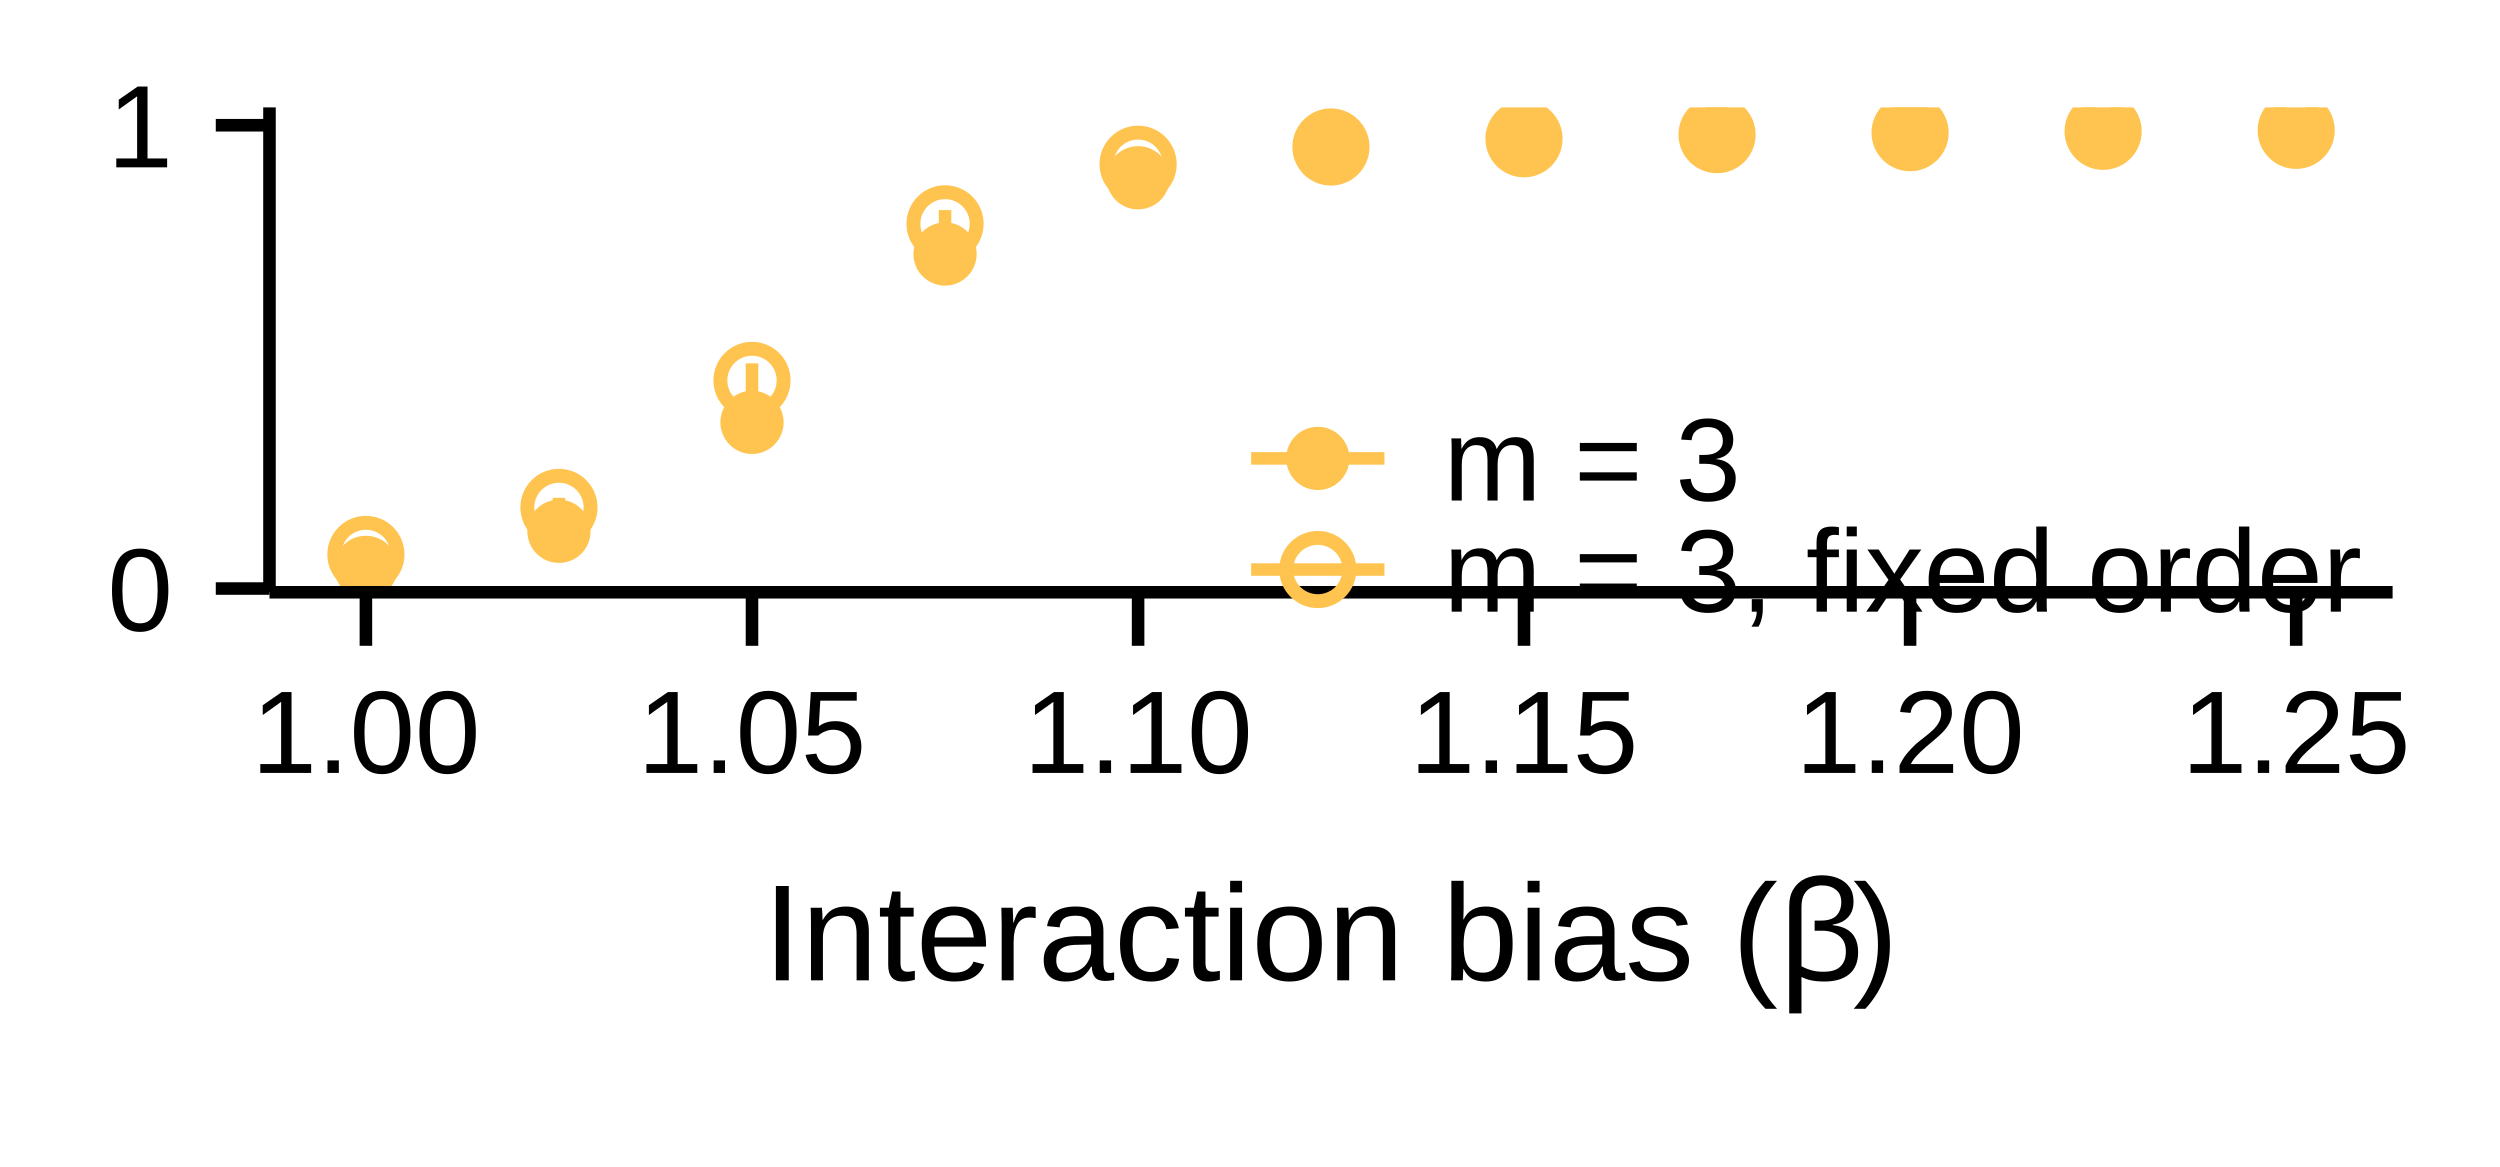
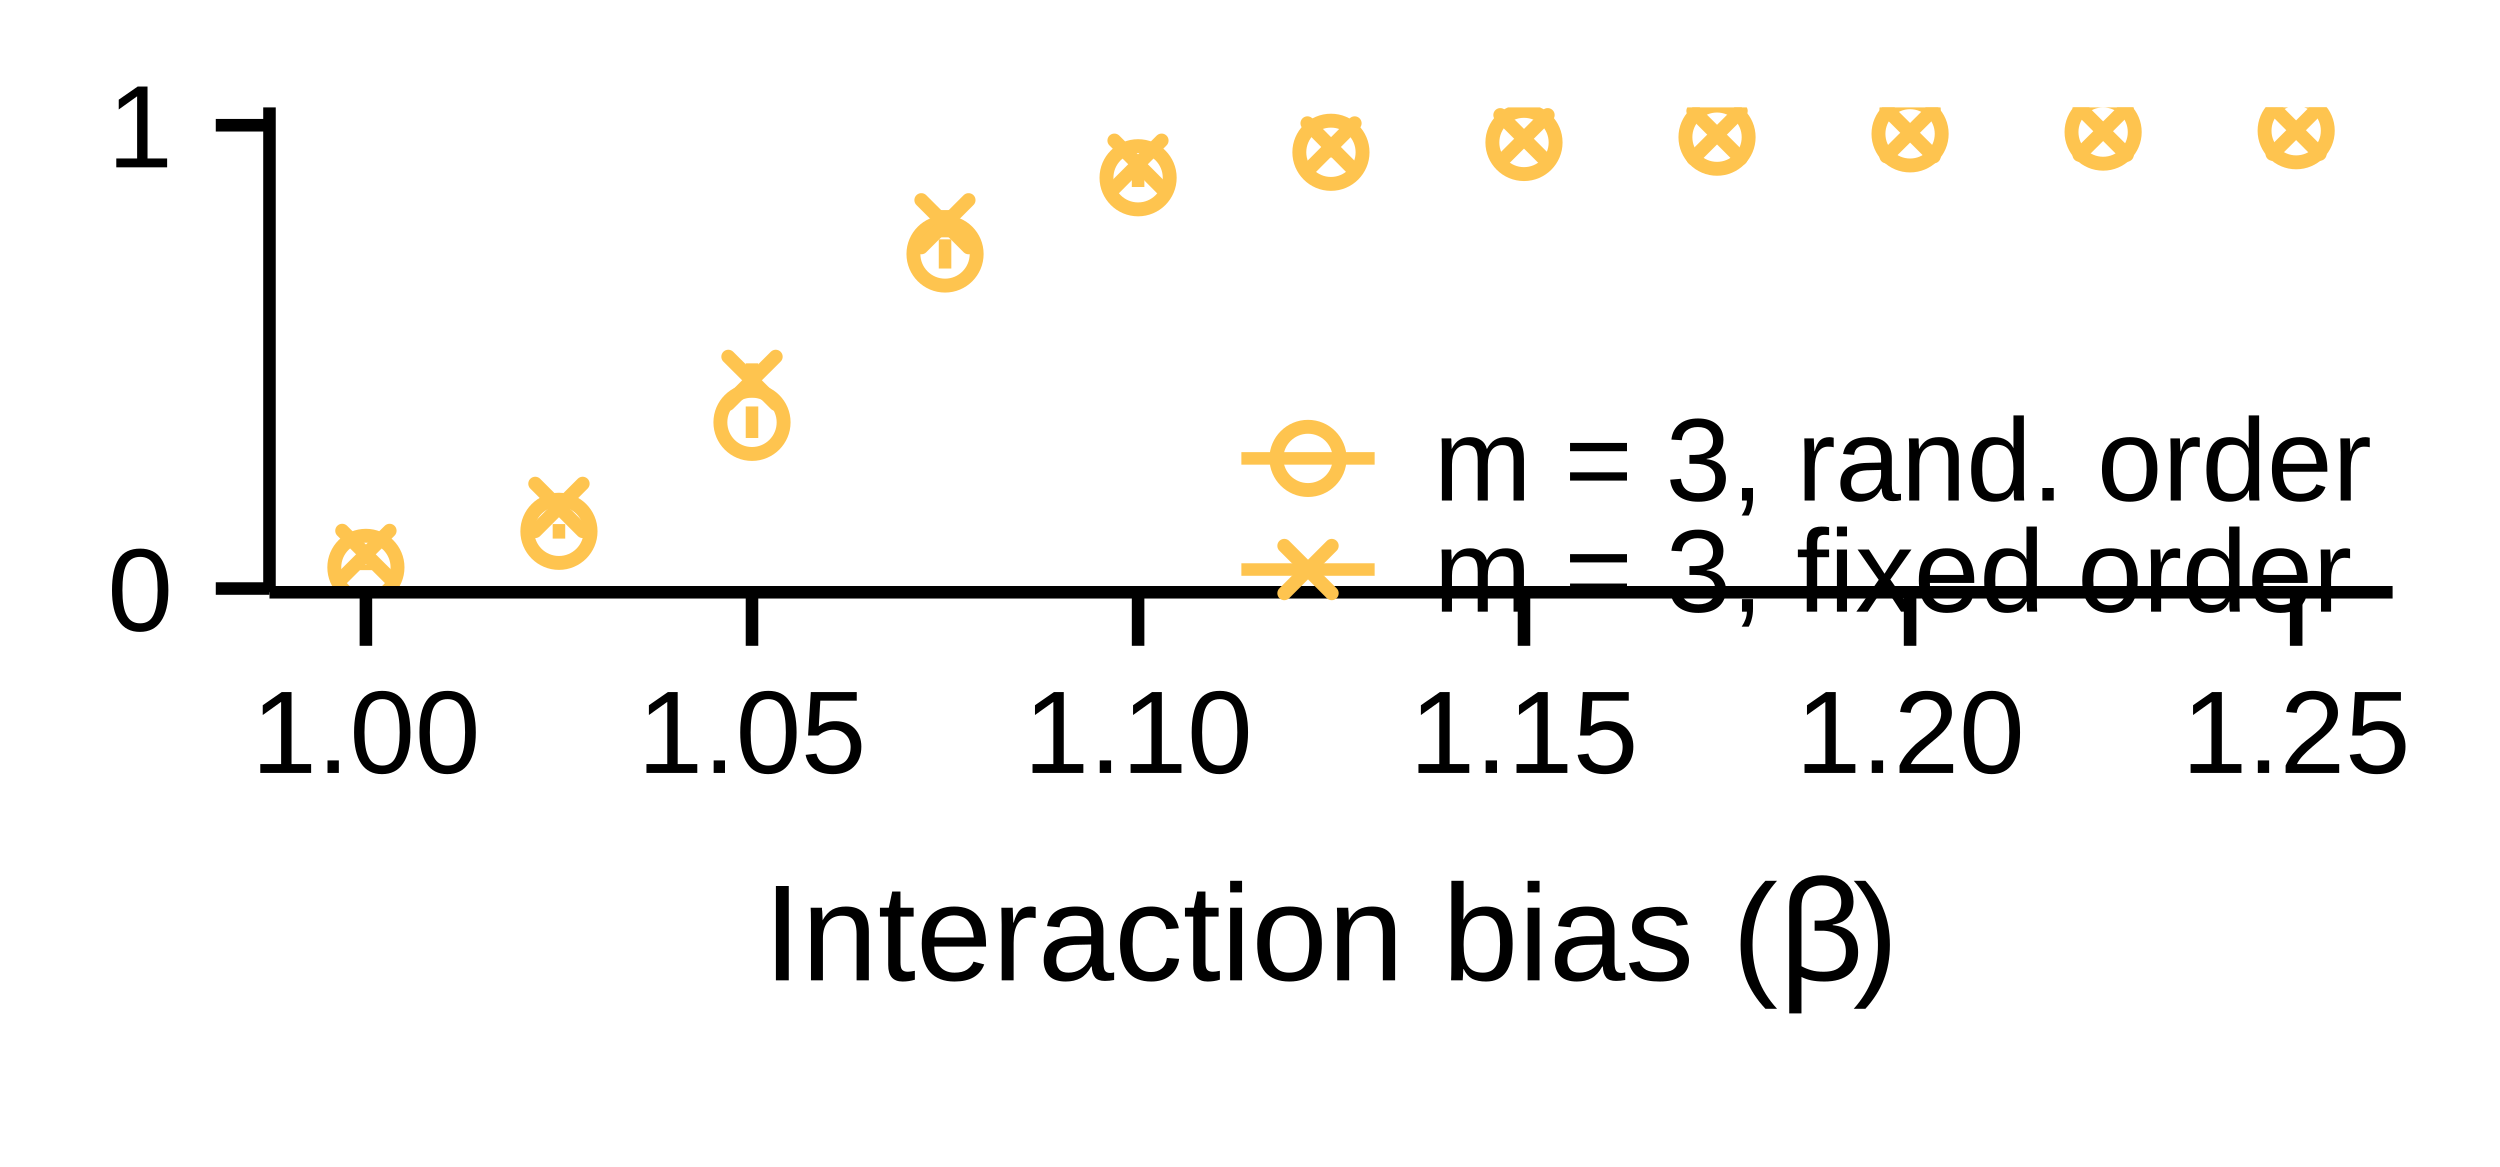
<svg xmlns="http://www.w3.org/2000/svg" viewBox="0 0 127.56 59.53">
  <defs>
    <style type="text/css">
    line, polyline, path, rect, circle {
      fill: none;
      stroke: #000000;
      stroke-linecap: round;
      stroke-linejoin: round;
      stroke-miterlimit: 10.00;
    }
  </style>
  </defs>
  <rect width="100%" height="100%" style="stroke: none; fill: #FFFFFF;" />
  <rect x="-0.00" y="0.00" width="127.56" height="59.53" style="stroke-width: 1.07; stroke: #FFFFFF; fill: #FFFFFF;" />
  <defs>
    <clipPath id="cpMTMuNzQ3OXwxMjIuMDh8MzAuMjE1M3w1LjQ3OTQ1">
      <rect x="13.75" y="5.48" width="108.33" height="24.74" />
    </clipPath>
  </defs>
  <rect x="13.75" y="5.48" width="108.33" height="24.74" style="stroke-width: 1.07; stroke: none; fill: #FFFFFF;" clip-path="url(#cpMTMuNzQ3OXwxMjIuMDh8MzAuMjE1M3w1LjQ3OTQ1)" />
  <polyline points="18.67,28.81 18.67,28.81 " style="stroke-width: 0.64; stroke: #FEC44F; stroke-linecap: butt;" clip-path="url(#cpMTMuNzQ3OXwxMjIuMDh8MzAuMjE1M3w1LjQ3OTQ1)" />
  <polyline points="18.67,28.81 18.67,29.09 " style="stroke-width: 0.64; stroke: #FEC44F; stroke-linecap: butt;" clip-path="url(#cpMTMuNzQ3OXwxMjIuMDh8MzAuMjE1M3w1LjQ3OTQ1)" />
  <polyline points="18.67,29.09 18.67,29.09 " style="stroke-width: 0.64; stroke: #FEC44F; stroke-linecap: butt;" clip-path="url(#cpMTMuNzQ3OXwxMjIuMDh8MzAuMjE1M3w1LjQ3OTQ1)" />
  <polyline points="28.52,26.74 28.52,26.74 " style="stroke-width: 0.64; stroke: #FEC44F; stroke-linecap: butt;" clip-path="url(#cpMTMuNzQ3OXwxMjIuMDh8MzAuMjE1M3w1LjQ3OTQ1)" />
  <polyline points="28.52,26.74 28.52,27.48 " style="stroke-width: 0.64; stroke: #FEC44F; stroke-linecap: butt;" clip-path="url(#cpMTMuNzQ3OXwxMjIuMDh8MzAuMjE1M3w1LjQ3OTQ1)" />
  <polyline points="28.52,27.48 28.52,27.48 " style="stroke-width: 0.64; stroke: #FEC44F; stroke-linecap: butt;" clip-path="url(#cpMTMuNzQ3OXwxMjIuMDh8MzAuMjE1M3w1LjQ3OTQ1)" />
  <polyline points="38.37,20.74 38.37,20.74 " style="stroke-width: 0.64; stroke: #FEC44F; stroke-linecap: butt;" clip-path="url(#cpMTMuNzQ3OXwxMjIuMDh8MzAuMjE1M3w1LjQ3OTQ1)" />
  <polyline points="38.37,20.74 38.37,22.35 " style="stroke-width: 0.64; stroke: #FEC44F; stroke-linecap: butt;" clip-path="url(#cpMTMuNzQ3OXwxMjIuMDh8MzAuMjE1M3w1LjQ3OTQ1)" />
  <polyline points="38.37,22.35 38.37,22.35 " style="stroke-width: 0.64; stroke: #FEC44F; stroke-linecap: butt;" clip-path="url(#cpMTMuNzQ3OXwxMjIuMDh8MzAuMjE1M3w1LjQ3OTQ1)" />
  <polyline points="48.22,12.21 48.22,12.21 " style="stroke-width: 0.64; stroke: #FEC44F; stroke-linecap: butt;" clip-path="url(#cpMTMuNzQ3OXwxMjIuMDh8MzAuMjE1M3w1LjQ3OTQ1)" />
  <polyline points="48.22,12.21 48.22,13.70 " style="stroke-width: 0.64; stroke: #FEC44F; stroke-linecap: butt;" clip-path="url(#cpMTMuNzQ3OXwxMjIuMDh8MzAuMjE1M3w1LjQ3OTQ1)" />
  <polyline points="48.22,13.70 48.22,13.70 " style="stroke-width: 0.64; stroke: #FEC44F; stroke-linecap: butt;" clip-path="url(#cpMTMuNzQ3OXwxMjIuMDh8MzAuMjE1M3w1LjQ3OTQ1)" />
  <polyline points="58.07,8.60 58.07,8.60 " style="stroke-width: 0.64; stroke: #FEC44F; stroke-linecap: butt;" clip-path="url(#cpMTMuNzQ3OXwxMjIuMDh8MzAuMjE1M3w1LjQ3OTQ1)" />
  <polyline points="58.07,8.60 58.07,9.54 " style="stroke-width: 0.64; stroke: #FEC44F; stroke-linecap: butt;" clip-path="url(#cpMTMuNzQ3OXwxMjIuMDh8MzAuMjE1M3w1LjQ3OTQ1)" />
  <polyline points="58.07,9.54 58.07,9.54 " style="stroke-width: 0.64; stroke: #FEC44F; stroke-linecap: butt;" clip-path="url(#cpMTMuNzQ3OXwxMjIuMDh8MzAuMjE1M3w1LjQ3OTQ1)" />
  <polyline points="67.91,7.50 67.91,7.50 " style="stroke-width: 0.64; stroke: #FEC44F; stroke-linecap: butt;" clip-path="url(#cpMTMuNzQ3OXwxMjIuMDh8MzAuMjE1M3w1LjQ3OTQ1)" />
  <polyline points="67.91,7.50 67.91,8.03 " style="stroke-width: 0.64; stroke: #FEC44F; stroke-linecap: butt;" clip-path="url(#cpMTMuNzQ3OXwxMjIuMDh8MzAuMjE1M3w1LjQ3OTQ1)" />
  <polyline points="67.91,8.03 67.91,8.03 " style="stroke-width: 0.64; stroke: #FEC44F; stroke-linecap: butt;" clip-path="url(#cpMTMuNzQ3OXwxMjIuMDh8MzAuMjE1M3w1LjQ3OTQ1)" />
  <polyline points="77.76,7.10 77.76,7.10 " style="stroke-width: 0.64; stroke: #FEC44F; stroke-linecap: butt;" clip-path="url(#cpMTMuNzQ3OXwxMjIuMDh8MzAuMjE1M3w1LjQ3OTQ1)" />
  <polyline points="77.76,7.10 77.76,7.44 " style="stroke-width: 0.64; stroke: #FEC44F; stroke-linecap: butt;" clip-path="url(#cpMTMuNzQ3OXwxMjIuMDh8MzAuMjE1M3w1LjQ3OTQ1)" />
  <polyline points="77.76,7.44 77.76,7.44 " style="stroke-width: 0.64; stroke: #FEC44F; stroke-linecap: butt;" clip-path="url(#cpMTMuNzQ3OXwxMjIuMDh8MzAuMjE1M3w1LjQ3OTQ1)" />
  <polyline points="87.61,6.90 87.61,6.90 " style="stroke-width: 0.64; stroke: #FEC44F; stroke-linecap: butt;" clip-path="url(#cpMTMuNzQ3OXwxMjIuMDh8MzAuMjE1M3w1LjQ3OTQ1)" />
  <polyline points="87.61,6.90 87.61,7.10 " style="stroke-width: 0.64; stroke: #FEC44F; stroke-linecap: butt;" clip-path="url(#cpMTMuNzQ3OXwxMjIuMDh8MzAuMjE1M3w1LjQ3OTQ1)" />
  <polyline points="87.61,7.10 87.61,7.10 " style="stroke-width: 0.64; stroke: #FEC44F; stroke-linecap: butt;" clip-path="url(#cpMTMuNzQ3OXwxMjIuMDh8MzAuMjE1M3w1LjQ3OTQ1)" />
  <polyline points="97.46,6.76 97.46,6.76 " style="stroke-width: 0.64; stroke: #FEC44F; stroke-linecap: butt;" clip-path="url(#cpMTMuNzQ3OXwxMjIuMDh8MzAuMjE1M3w1LjQ3OTQ1)" />
  <polyline points="97.46,6.76 97.46,6.90 " style="stroke-width: 0.64; stroke: #FEC44F; stroke-linecap: butt;" clip-path="url(#cpMTMuNzQ3OXwxMjIuMDh8MzAuMjE1M3w1LjQ3OTQ1)" />
  <polyline points="97.46,6.90 97.46,6.90 " style="stroke-width: 0.64; stroke: #FEC44F; stroke-linecap: butt;" clip-path="url(#cpMTMuNzQ3OXwxMjIuMDh8MzAuMjE1M3w1LjQ3OTQ1)" />
  <polyline points="107.31,6.68 107.31,6.68 " style="stroke-width: 0.64; stroke: #FEC44F; stroke-linecap: butt;" clip-path="url(#cpMTMuNzQ3OXwxMjIuMDh8MzAuMjE1M3w1LjQ3OTQ1)" />
  <polyline points="107.31,6.68 107.31,6.79 " style="stroke-width: 0.64; stroke: #FEC44F; stroke-linecap: butt;" clip-path="url(#cpMTMuNzQ3OXwxMjIuMDh8MzAuMjE1M3w1LjQ3OTQ1)" />
  <polyline points="107.31,6.79 107.31,6.79 " style="stroke-width: 0.64; stroke: #FEC44F; stroke-linecap: butt;" clip-path="url(#cpMTMuNzQ3OXwxMjIuMDh8MzAuMjE1M3w1LjQ3OTQ1)" />
  <polyline points="117.16,6.62 117.16,6.62 " style="stroke-width: 0.64; stroke: #FEC44F; stroke-linecap: butt;" clip-path="url(#cpMTMuNzQ3OXwxMjIuMDh8MzAuMjE1M3w1LjQ3OTQ1)" />
  <polyline points="117.16,6.62 117.16,6.72 " style="stroke-width: 0.64; stroke: #FEC44F; stroke-linecap: butt;" clip-path="url(#cpMTMuNzQ3OXwxMjIuMDh8MzAuMjE1M3w1LjQ3OTQ1)" />
  <polyline points="117.16,6.72 117.16,6.72 " style="stroke-width: 0.64; stroke: #FEC44F; stroke-linecap: butt;" clip-path="url(#cpMTMuNzQ3OXwxMjIuMDh8MzAuMjE1M3w1LjQ3OTQ1)" />
  <polyline points="18.67,28.11 18.67,28.11 " style="stroke-width: 0.64; stroke: #FEC44F; stroke-linecap: butt;" clip-path="url(#cpMTMuNzQ3OXwxMjIuMDh8MzAuMjE1M3w1LjQ3OTQ1)" />
  <polyline points="18.67,28.11 18.67,28.46 " style="stroke-width: 0.64; stroke: #FEC44F; stroke-linecap: butt;" clip-path="url(#cpMTMuNzQ3OXwxMjIuMDh8MzAuMjE1M3w1LjQ3OTQ1)" />
  <polyline points="18.67,28.46 18.67,28.46 " style="stroke-width: 0.64; stroke: #FEC44F; stroke-linecap: butt;" clip-path="url(#cpMTMuNzQ3OXwxMjIuMDh8MzAuMjE1M3w1LjQ3OTQ1)" />
  <polyline points="28.52,25.40 28.52,25.40 " style="stroke-width: 0.64; stroke: #FEC44F; stroke-linecap: butt;" clip-path="url(#cpMTMuNzQ3OXwxMjIuMDh8MzAuMjE1M3w1LjQ3OTQ1)" />
  <polyline points="28.52,25.40 28.52,26.38 " style="stroke-width: 0.64; stroke: #FEC44F; stroke-linecap: butt;" clip-path="url(#cpMTMuNzQ3OXwxMjIuMDh8MzAuMjE1M3w1LjQ3OTQ1)" />
  <polyline points="28.52,26.38 28.52,26.38 " style="stroke-width: 0.64; stroke: #FEC44F; stroke-linecap: butt;" clip-path="url(#cpMTMuNzQ3OXwxMjIuMDh8MzAuMjE1M3w1LjQ3OTQ1)" />
  <polyline points="38.37,18.54 38.37,18.54 " style="stroke-width: 0.64; stroke: #FEC44F; stroke-linecap: butt;" clip-path="url(#cpMTMuNzQ3OXwxMjIuMDh8MzAuMjE1M3w1LjQ3OTQ1)" />
  <polyline points="38.37,18.54 38.37,20.27 " style="stroke-width: 0.64; stroke: #FEC44F; stroke-linecap: butt;" clip-path="url(#cpMTMuNzQ3OXwxMjIuMDh8MzAuMjE1M3w1LjQ3OTQ1)" />
  <polyline points="38.37,20.27 38.37,20.27 " style="stroke-width: 0.64; stroke: #FEC44F; stroke-linecap: butt;" clip-path="url(#cpMTMuNzQ3OXwxMjIuMDh8MzAuMjE1M3w1LjQ3OTQ1)" />
  <polyline points="48.22,10.72 48.22,10.72 " style="stroke-width: 0.64; stroke: #FEC44F; stroke-linecap: butt;" clip-path="url(#cpMTMuNzQ3OXwxMjIuMDh8MzAuMjE1M3w1LjQ3OTQ1)" />
  <polyline points="48.22,10.72 48.22,12.11 " style="stroke-width: 0.64; stroke: #FEC44F; stroke-linecap: butt;" clip-path="url(#cpMTMuNzQ3OXwxMjIuMDh8MzAuMjE1M3w1LjQ3OTQ1)" />
  <polyline points="48.22,12.11 48.22,12.11 " style="stroke-width: 0.64; stroke: #FEC44F; stroke-linecap: butt;" clip-path="url(#cpMTMuNzQ3OXwxMjIuMDh8MzAuMjE1M3w1LjQ3OTQ1)" />
  <polyline points="58.07,8.07 58.07,8.07 " style="stroke-width: 0.64; stroke: #FEC44F; stroke-linecap: butt;" clip-path="url(#cpMTMuNzQ3OXwxMjIuMDh8MzAuMjE1M3w1LjQ3OTQ1)" />
  <polyline points="58.07,8.07 58.07,8.69 " style="stroke-width: 0.64; stroke: #FEC44F; stroke-linecap: butt;" clip-path="url(#cpMTMuNzQ3OXwxMjIuMDh8MzAuMjE1M3w1LjQ3OTQ1)" />
  <polyline points="58.07,8.69 58.07,8.69 " style="stroke-width: 0.64; stroke: #FEC44F; stroke-linecap: butt;" clip-path="url(#cpMTMuNzQ3OXwxMjIuMDh8MzAuMjE1M3w1LjQ3OTQ1)" />
  <polyline points="67.91,7.31 67.91,7.31 " style="stroke-width: 0.64; stroke: #FEC44F; stroke-linecap: butt;" clip-path="url(#cpMTMuNzQ3OXwxMjIuMDh8MzAuMjE1M3w1LjQ3OTQ1)" />
  <polyline points="67.91,7.31 67.91,7.69 " style="stroke-width: 0.64; stroke: #FEC44F; stroke-linecap: butt;" clip-path="url(#cpMTMuNzQ3OXwxMjIuMDh8MzAuMjE1M3w1LjQ3OTQ1)" />
  <polyline points="67.91,7.69 67.91,7.69 " style="stroke-width: 0.64; stroke: #FEC44F; stroke-linecap: butt;" clip-path="url(#cpMTMuNzQ3OXwxMjIuMDh8MzAuMjE1M3w1LjQ3OTQ1)" />
  <polyline points="77.76,6.95 77.76,6.95 " style="stroke-width: 0.64; stroke: #FEC44F; stroke-linecap: butt;" clip-path="url(#cpMTMuNzQ3OXwxMjIuMDh8MzAuMjE1M3w1LjQ3OTQ1)" />
  <polyline points="77.76,6.95 77.76,7.21 " style="stroke-width: 0.64; stroke: #FEC44F; stroke-linecap: butt;" clip-path="url(#cpMTMuNzQ3OXwxMjIuMDh8MzAuMjE1M3w1LjQ3OTQ1)" />
  <polyline points="77.76,7.21 77.76,7.21 " style="stroke-width: 0.64; stroke: #FEC44F; stroke-linecap: butt;" clip-path="url(#cpMTMuNzQ3OXwxMjIuMDh8MzAuMjE1M3w1LjQ3OTQ1)" />
  <polyline points="87.61,6.78 87.61,6.78 " style="stroke-width: 0.64; stroke: #FEC44F; stroke-linecap: butt;" clip-path="url(#cpMTMuNzQ3OXwxMjIuMDh8MzAuMjE1M3w1LjQ3OTQ1)" />
  <polyline points="87.61,6.78 87.61,6.96 " style="stroke-width: 0.64; stroke: #FEC44F; stroke-linecap: butt;" clip-path="url(#cpMTMuNzQ3OXwxMjIuMDh8MzAuMjE1M3w1LjQ3OTQ1)" />
  <polyline points="87.61,6.96 87.61,6.96 " style="stroke-width: 0.64; stroke: #FEC44F; stroke-linecap: butt;" clip-path="url(#cpMTMuNzQ3OXwxMjIuMDh8MzAuMjE1M3w1LjQ3OTQ1)" />
  <polyline points="97.46,6.71 97.46,6.71 " style="stroke-width: 0.64; stroke: #FEC44F; stroke-linecap: butt;" clip-path="url(#cpMTMuNzQ3OXwxMjIuMDh8MzAuMjE1M3w1LjQ3OTQ1)" />
  <polyline points="97.46,6.71 97.46,6.83 " style="stroke-width: 0.64; stroke: #FEC44F; stroke-linecap: butt;" clip-path="url(#cpMTMuNzQ3OXwxMjIuMDh8MzAuMjE1M3w1LjQ3OTQ1)" />
  <polyline points="97.46,6.83 97.46,6.83 " style="stroke-width: 0.64; stroke: #FEC44F; stroke-linecap: butt;" clip-path="url(#cpMTMuNzQ3OXwxMjIuMDh8MzAuMjE1M3w1LjQ3OTQ1)" />
  <polyline points="107.31,6.65 107.31,6.65 " style="stroke-width: 0.64; stroke: #FEC44F; stroke-linecap: butt;" clip-path="url(#cpMTMuNzQ3OXwxMjIuMDh8MzAuMjE1M3w1LjQ3OTQ1)" />
  <polyline points="107.31,6.65 107.31,6.74 " style="stroke-width: 0.64; stroke: #FEC44F; stroke-linecap: butt;" clip-path="url(#cpMTMuNzQ3OXwxMjIuMDh8MzAuMjE1M3w1LjQ3OTQ1)" />
  <polyline points="107.31,6.74 107.31,6.74 " style="stroke-width: 0.64; stroke: #FEC44F; stroke-linecap: butt;" clip-path="url(#cpMTMuNzQ3OXwxMjIuMDh8MzAuMjE1M3w1LjQ3OTQ1)" />
  <polyline points="117.16,6.60 117.16,6.60 " style="stroke-width: 0.64; stroke: #FEC44F; stroke-linecap: butt;" clip-path="url(#cpMTMuNzQ3OXwxMjIuMDh8MzAuMjE1M3w1LjQ3OTQ1)" />
  <polyline points="117.16,6.60 117.16,6.69 " style="stroke-width: 0.64; stroke: #FEC44F; stroke-linecap: butt;" clip-path="url(#cpMTMuNzQ3OXwxMjIuMDh8MzAuMjE1M3w1LjQ3OTQ1)" />
  <polyline points="117.16,6.69 117.16,6.69 " style="stroke-width: 0.64; stroke: #FEC44F; stroke-linecap: butt;" clip-path="url(#cpMTMuNzQ3OXwxMjIuMDh8MzAuMjE1M3w1LjQ3OTQ1)" />
-   <circle cx="18.67" cy="28.95" r="1.21pt" style="stroke-width: 0.71; stroke: none; fill: #FEC44F;" clip-path="url(#cpMTMuNzQ3OXwxMjIuMDh8MzAuMjE1M3w1LjQ3OTQ1)" />
-   <circle cx="28.52" cy="27.11" r="1.21pt" style="stroke-width: 0.71; stroke: none; fill: #FEC44F;" clip-path="url(#cpMTMuNzQ3OXwxMjIuMDh8MzAuMjE1M3w1LjQ3OTQ1)" />
-   <circle cx="38.37" cy="21.55" r="1.21pt" style="stroke-width: 0.71; stroke: none; fill: #FEC44F;" clip-path="url(#cpMTMuNzQ3OXwxMjIuMDh8MzAuMjE1M3w1LjQ3OTQ1)" />
-   <circle cx="48.22" cy="12.96" r="1.21pt" style="stroke-width: 0.71; stroke: none; fill: #FEC44F;" clip-path="url(#cpMTMuNzQ3OXwxMjIuMDh8MzAuMjE1M3w1LjQ3OTQ1)" />
-   <circle cx="58.07" cy="9.07" r="1.21pt" style="stroke-width: 0.71; stroke: none; fill: #FEC44F;" clip-path="url(#cpMTMuNzQ3OXwxMjIuMDh8MzAuMjE1M3w1LjQ3OTQ1)" />
-   <circle cx="67.91" cy="7.77" r="1.21pt" style="stroke-width: 0.71; stroke: none; fill: #FEC44F;" clip-path="url(#cpMTMuNzQ3OXwxMjIuMDh8MzAuMjE1M3w1LjQ3OTQ1)" />
-   <circle cx="77.76" cy="7.27" r="1.21pt" style="stroke-width: 0.71; stroke: none; fill: #FEC44F;" clip-path="url(#cpMTMuNzQ3OXwxMjIuMDh8MzAuMjE1M3w1LjQ3OTQ1)" />
-   <circle cx="87.61" cy="7.00" r="1.21pt" style="stroke-width: 0.71; stroke: none; fill: #FEC44F;" clip-path="url(#cpMTMuNzQ3OXwxMjIuMDh8MzAuMjE1M3w1LjQ3OTQ1)" />
-   <circle cx="97.46" cy="6.83" r="1.21pt" style="stroke-width: 0.71; stroke: none; fill: #FEC44F;" clip-path="url(#cpMTMuNzQ3OXwxMjIuMDh8MzAuMjE1M3w1LjQ3OTQ1)" />
-   <circle cx="107.31" cy="6.74" r="1.21pt" style="stroke-width: 0.71; stroke: none; fill: #FEC44F;" clip-path="url(#cpMTMuNzQ3OXwxMjIuMDh8MzAuMjE1M3w1LjQ3OTQ1)" />
-   <circle cx="117.16" cy="6.67" r="1.21pt" style="stroke-width: 0.71; stroke: none; fill: #FEC44F;" clip-path="url(#cpMTMuNzQ3OXwxMjIuMDh8MzAuMjE1M3w1LjQ3OTQ1)" />
-   <circle cx="18.67" cy="28.29" r="1.21pt" style="stroke-width: 0.71; stroke: #FEC44F;" clip-path="url(#cpMTMuNzQ3OXwxMjIuMDh8MzAuMjE1M3w1LjQ3OTQ1)" />
-   <circle cx="28.52" cy="25.89" r="1.21pt" style="stroke-width: 0.71; stroke: #FEC44F;" clip-path="url(#cpMTMuNzQ3OXwxMjIuMDh8MzAuMjE1M3w1LjQ3OTQ1)" />
-   <circle cx="38.37" cy="19.41" r="1.21pt" style="stroke-width: 0.71; stroke: #FEC44F;" clip-path="url(#cpMTMuNzQ3OXwxMjIuMDh8MzAuMjE1M3w1LjQ3OTQ1)" />
-   <circle cx="48.22" cy="11.42" r="1.21pt" style="stroke-width: 0.71; stroke: #FEC44F;" clip-path="url(#cpMTMuNzQ3OXwxMjIuMDh8MzAuMjE1M3w1LjQ3OTQ1)" />
-   <circle cx="58.07" cy="8.38" r="1.21pt" style="stroke-width: 0.71; stroke: #FEC44F;" clip-path="url(#cpMTMuNzQ3OXwxMjIuMDh8MzAuMjE1M3w1LjQ3OTQ1)" />
-   <circle cx="67.91" cy="7.50" r="1.21pt" style="stroke-width: 0.71; stroke: #FEC44F;" clip-path="url(#cpMTMuNzQ3OXwxMjIuMDh8MzAuMjE1M3w1LjQ3OTQ1)" />
-   <circle cx="77.76" cy="7.08" r="1.21pt" style="stroke-width: 0.71; stroke: #FEC44F;" clip-path="url(#cpMTMuNzQ3OXwxMjIuMDh8MzAuMjE1M3w1LjQ3OTQ1)" />
-   <circle cx="87.61" cy="6.87" r="1.21pt" style="stroke-width: 0.71; stroke: #FEC44F;" clip-path="url(#cpMTMuNzQ3OXwxMjIuMDh8MzAuMjE1M3w1LjQ3OTQ1)" />
-   <circle cx="97.46" cy="6.77" r="1.21pt" style="stroke-width: 0.71; stroke: #FEC44F;" clip-path="url(#cpMTMuNzQ3OXwxMjIuMDh8MzAuMjE1M3w1LjQ3OTQ1)" />
-   <circle cx="107.31" cy="6.70" r="1.21pt" style="stroke-width: 0.71; stroke: #FEC44F;" clip-path="url(#cpMTMuNzQ3OXwxMjIuMDh8MzAuMjE1M3w1LjQ3OTQ1)" />
-   <circle cx="117.16" cy="6.65" r="1.21pt" style="stroke-width: 0.71; stroke: #FEC44F;" clip-path="url(#cpMTMuNzQ3OXwxMjIuMDh8MzAuMjE1M3w1LjQ3OTQ1)" />
+   <circle cx="18.67" cy="28.95" r="1.21pt" style="stroke-width: 0.71; stroke: #FEC44F;" clip-path="url(#cpMTMuNzQ3OXwxMjIuMDh8MzAuMjE1M3w1LjQ3OTQ1)" />
+   <circle cx="28.52" cy="27.11" r="1.21pt" style="stroke-width: 0.71; stroke: #FEC44F;" clip-path="url(#cpMTMuNzQ3OXwxMjIuMDh8MzAuMjE1M3w1LjQ3OTQ1)" />
+   <circle cx="38.37" cy="21.55" r="1.21pt" style="stroke-width: 0.71; stroke: #FEC44F;" clip-path="url(#cpMTMuNzQ3OXwxMjIuMDh8MzAuMjE1M3w1LjQ3OTQ1)" />
+   <circle cx="48.22" cy="12.96" r="1.21pt" style="stroke-width: 0.71; stroke: #FEC44F;" clip-path="url(#cpMTMuNzQ3OXwxMjIuMDh8MzAuMjE1M3w1LjQ3OTQ1)" />
+   <circle cx="58.07" cy="9.07" r="1.21pt" style="stroke-width: 0.71; stroke: #FEC44F;" clip-path="url(#cpMTMuNzQ3OXwxMjIuMDh8MzAuMjE1M3w1LjQ3OTQ1)" />
+   <circle cx="67.91" cy="7.77" r="1.21pt" style="stroke-width: 0.71; stroke: #FEC44F;" clip-path="url(#cpMTMuNzQ3OXwxMjIuMDh8MzAuMjE1M3w1LjQ3OTQ1)" />
+   <circle cx="77.76" cy="7.27" r="1.21pt" style="stroke-width: 0.71; stroke: #FEC44F;" clip-path="url(#cpMTMuNzQ3OXwxMjIuMDh8MzAuMjE1M3w1LjQ3OTQ1)" />
+   <circle cx="87.61" cy="7.00" r="1.21pt" style="stroke-width: 0.71; stroke: #FEC44F;" clip-path="url(#cpMTMuNzQ3OXwxMjIuMDh8MzAuMjE1M3w1LjQ3OTQ1)" />
+   <circle cx="97.46" cy="6.83" r="1.21pt" style="stroke-width: 0.71; stroke: #FEC44F;" clip-path="url(#cpMTMuNzQ3OXwxMjIuMDh8MzAuMjE1M3w1LjQ3OTQ1)" />
+   <circle cx="107.31" cy="6.74" r="1.21pt" style="stroke-width: 0.71; stroke: #FEC44F;" clip-path="url(#cpMTMuNzQ3OXwxMjIuMDh8MzAuMjE1M3w1LjQ3OTQ1)" />
+   <circle cx="117.16" cy="6.67" r="1.21pt" style="stroke-width: 0.71; stroke: #FEC44F;" clip-path="url(#cpMTMuNzQ3OXwxMjIuMDh8MzAuMjE1M3w1LjQ3OTQ1)" />
+   <line x1="17.46" y1="29.49" x2="19.88" y2="27.08" style="stroke-width: 0.71; stroke: #FEC44F;" clip-path="url(#cpMTMuNzQ3OXwxMjIuMDh8MzAuMjE1M3w1LjQ3OTQ1)" />
+   <line x1="17.46" y1="27.08" x2="19.88" y2="29.49" style="stroke-width: 0.71; stroke: #FEC44F;" clip-path="url(#cpMTMuNzQ3OXwxMjIuMDh8MzAuMjE1M3w1LjQ3OTQ1)" />
+   <line x1="27.31" y1="27.10" x2="29.73" y2="24.68" style="stroke-width: 0.71; stroke: #FEC44F;" clip-path="url(#cpMTMuNzQ3OXwxMjIuMDh8MzAuMjE1M3w1LjQ3OTQ1)" />
+   <line x1="27.31" y1="24.68" x2="29.73" y2="27.10" style="stroke-width: 0.71; stroke: #FEC44F;" clip-path="url(#cpMTMuNzQ3OXwxMjIuMDh8MzAuMjE1M3w1LjQ3OTQ1)" />
+   <line x1="37.16" y1="20.61" x2="39.58" y2="18.20" style="stroke-width: 0.71; stroke: #FEC44F;" clip-path="url(#cpMTMuNzQ3OXwxMjIuMDh8MzAuMjE1M3w1LjQ3OTQ1)" />
+   <line x1="37.16" y1="18.20" x2="39.58" y2="20.61" style="stroke-width: 0.71; stroke: #FEC44F;" clip-path="url(#cpMTMuNzQ3OXwxMjIuMDh8MzAuMjE1M3w1LjQ3OTQ1)" />
+   <line x1="47.01" y1="12.62" x2="49.42" y2="10.21" style="stroke-width: 0.71; stroke: #FEC44F;" clip-path="url(#cpMTMuNzQ3OXwxMjIuMDh8MzAuMjE1M3w1LjQ3OTQ1)" />
+   <line x1="47.01" y1="10.21" x2="49.42" y2="12.62" style="stroke-width: 0.71; stroke: #FEC44F;" clip-path="url(#cpMTMuNzQ3OXwxMjIuMDh8MzAuMjE1M3w1LjQ3OTQ1)" />
+   <line x1="56.86" y1="9.59" x2="59.27" y2="7.17" style="stroke-width: 0.71; stroke: #FEC44F;" clip-path="url(#cpMTMuNzQ3OXwxMjIuMDh8MzAuMjE1M3w1LjQ3OTQ1)" />
+   <line x1="56.86" y1="7.17" x2="59.27" y2="9.59" style="stroke-width: 0.71; stroke: #FEC44F;" clip-path="url(#cpMTMuNzQ3OXwxMjIuMDh8MzAuMjE1M3w1LjQ3OTQ1)" />
+   <line x1="66.71" y1="8.71" x2="69.12" y2="6.29" style="stroke-width: 0.71; stroke: #FEC44F;" clip-path="url(#cpMTMuNzQ3OXwxMjIuMDh8MzAuMjE1M3w1LjQ3OTQ1)" />
+   <line x1="66.71" y1="6.29" x2="69.12" y2="8.71" style="stroke-width: 0.71; stroke: #FEC44F;" clip-path="url(#cpMTMuNzQ3OXwxMjIuMDh8MzAuMjE1M3w1LjQ3OTQ1)" />
+   <line x1="76.55" y1="8.29" x2="78.97" y2="5.87" style="stroke-width: 0.71; stroke: #FEC44F;" clip-path="url(#cpMTMuNzQ3OXwxMjIuMDh8MzAuMjE1M3w1LjQ3OTQ1)" />
+   <line x1="76.55" y1="5.87" x2="78.97" y2="8.29" style="stroke-width: 0.71; stroke: #FEC44F;" clip-path="url(#cpMTMuNzQ3OXwxMjIuMDh8MzAuMjE1M3w1LjQ3OTQ1)" />
+   <line x1="86.40" y1="8.08" x2="88.82" y2="5.66" style="stroke-width: 0.71; stroke: #FEC44F;" clip-path="url(#cpMTMuNzQ3OXwxMjIuMDh8MzAuMjE1M3w1LjQ3OTQ1)" />
+   <line x1="86.40" y1="5.66" x2="88.82" y2="8.08" style="stroke-width: 0.71; stroke: #FEC44F;" clip-path="url(#cpMTMuNzQ3OXwxMjIuMDh8MzAuMjE1M3w1LjQ3OTQ1)" />
+   <line x1="96.25" y1="7.98" x2="98.67" y2="5.57" style="stroke-width: 0.71; stroke: #FEC44F;" clip-path="url(#cpMTMuNzQ3OXwxMjIuMDh8MzAuMjE1M3w1LjQ3OTQ1)" />
+   <line x1="96.25" y1="5.57" x2="98.67" y2="7.98" style="stroke-width: 0.71; stroke: #FEC44F;" clip-path="url(#cpMTMuNzQ3OXwxMjIuMDh8MzAuMjE1M3w1LjQ3OTQ1)" />
+   <line x1="106.10" y1="7.90" x2="108.52" y2="5.49" style="stroke-width: 0.71; stroke: #FEC44F;" clip-path="url(#cpMTMuNzQ3OXwxMjIuMDh8MzAuMjE1M3w1LjQ3OTQ1)" />
+   <line x1="106.10" y1="5.49" x2="108.52" y2="7.90" style="stroke-width: 0.71; stroke: #FEC44F;" clip-path="url(#cpMTMuNzQ3OXwxMjIuMDh8MzAuMjE1M3w1LjQ3OTQ1)" />
+   <line x1="115.95" y1="7.85" x2="118.36" y2="5.44" style="stroke-width: 0.71; stroke: #FEC44F;" clip-path="url(#cpMTMuNzQ3OXwxMjIuMDh8MzAuMjE1M3w1LjQ3OTQ1)" />
+   <line x1="115.95" y1="5.44" x2="118.36" y2="7.85" style="stroke-width: 0.71; stroke: #FEC44F;" clip-path="url(#cpMTMuNzQ3OXwxMjIuMDh8MzAuMjE1M3w1LjQ3OTQ1)" />
  <defs>
    <clipPath id="cpMHwxMjcuNTU5fDU5LjUyNzZ8MA==">
      <rect x="0.00" y="0.00" width="127.56" height="59.53" />
    </clipPath>
  </defs>
  <polyline points="13.75,30.22 13.75,5.48 " style="stroke-width: 0.64; stroke-linecap: butt;" clip-path="url(#cpMHwxMjcuNTU5fDU5LjUyNzZ8MA==)" />
  <g clip-path="url(#cpMHwxMjcuNTU5fDU5LjUyNzZ8MA==)">
    <text x="5.48" y="32.18" style="font-size: 6.00px; font-family: Arial;" textLength="3.34px" lengthAdjust="spacingAndGlyphs">0</text>
  </g>
  <g clip-path="url(#cpMHwxMjcuNTU5fDU5LjUyNzZ8MA==)">
    <text x="5.48" y="8.54" style="font-size: 6.00px; font-family: Arial;" textLength="3.34px" lengthAdjust="spacingAndGlyphs">1</text>
  </g>
  <polyline points="11.01,30.03 13.75,30.03 " style="stroke-width: 0.64; stroke-linecap: butt;" clip-path="url(#cpMHwxMjcuNTU5fDU5LjUyNzZ8MA==)" />
  <polyline points="11.01,6.39 13.75,6.39 " style="stroke-width: 0.64; stroke-linecap: butt;" clip-path="url(#cpMHwxMjcuNTU5fDU5LjUyNzZ8MA==)" />
  <polyline points="13.75,30.22 122.08,30.22 " style="stroke-width: 0.64; stroke-linecap: butt;" clip-path="url(#cpMHwxMjcuNTU5fDU5LjUyNzZ8MA==)" />
  <polyline points="18.67,32.95 18.67,30.22 " style="stroke-width: 0.64; stroke-linecap: butt;" clip-path="url(#cpMHwxMjcuNTU5fDU5LjUyNzZ8MA==)" />
  <polyline points="38.37,32.95 38.37,30.22 " style="stroke-width: 0.64; stroke-linecap: butt;" clip-path="url(#cpMHwxMjcuNTU5fDU5LjUyNzZ8MA==)" />
  <polyline points="58.07,32.95 58.07,30.22 " style="stroke-width: 0.64; stroke-linecap: butt;" clip-path="url(#cpMHwxMjcuNTU5fDU5LjUyNzZ8MA==)" />
  <polyline points="77.76,32.95 77.76,30.22 " style="stroke-width: 0.64; stroke-linecap: butt;" clip-path="url(#cpMHwxMjcuNTU5fDU5LjUyNzZ8MA==)" />
  <polyline points="97.46,32.95 97.46,30.22 " style="stroke-width: 0.64; stroke-linecap: butt;" clip-path="url(#cpMHwxMjcuNTU5fDU5LjUyNzZ8MA==)" />
  <polyline points="117.16,32.95 117.16,30.22 " style="stroke-width: 0.64; stroke-linecap: butt;" clip-path="url(#cpMHwxMjcuNTU5fDU5LjUyNzZ8MA==)" />
  <g clip-path="url(#cpMHwxMjcuNTU5fDU5LjUyNzZ8MA==)">
    <text x="12.83" y="39.44" style="font-size: 6.00px; font-family: Arial;" textLength="11.68px" lengthAdjust="spacingAndGlyphs">1.00</text>
  </g>
  <g clip-path="url(#cpMHwxMjcuNTU5fDU5LjUyNzZ8MA==)">
    <text x="32.53" y="39.44" style="font-size: 6.00px; font-family: Arial;" textLength="11.68px" lengthAdjust="spacingAndGlyphs">1.05</text>
  </g>
  <g clip-path="url(#cpMHwxMjcuNTU5fDU5LjUyNzZ8MA==)">
    <text x="52.23" y="39.44" style="font-size: 6.00px; font-family: Arial;" textLength="11.68px" lengthAdjust="spacingAndGlyphs">1.10</text>
  </g>
  <g clip-path="url(#cpMHwxMjcuNTU5fDU5LjUyNzZ8MA==)">
    <text x="71.92" y="39.44" style="font-size: 6.00px; font-family: Arial;" textLength="11.68px" lengthAdjust="spacingAndGlyphs">1.15</text>
  </g>
  <g clip-path="url(#cpMHwxMjcuNTU5fDU5LjUyNzZ8MA==)">
    <text x="91.62" y="39.44" style="font-size: 6.00px; font-family: Arial;" textLength="11.68px" lengthAdjust="spacingAndGlyphs">1.20</text>
  </g>
  <g clip-path="url(#cpMHwxMjcuNTU5fDU5LjUyNzZ8MA==)">
    <text x="111.32" y="39.44" style="font-size: 6.00px; font-family: Arial;" textLength="11.68px" lengthAdjust="spacingAndGlyphs">1.25</text>
  </g>
  <g clip-path="url(#cpMHwxMjcuNTU5fDU5LjUyNzZ8MA==)">
    <text x="38.95" y="50.02" style="font-size: 7.00px; font-family: Arial;" textLength="51.75px" lengthAdjust="spacingAndGlyphs">Interaction bias (</text>
  </g>
  <g clip-path="url(#cpMHwxMjcuNTU5fDU5LjUyNzZ8MA==)">
    <text x="90.70" y="50.02" style="font-size: 7.00px; font-family: Symbol;" textLength="3.84px" lengthAdjust="spacingAndGlyphs">β</text>
  </g>
  <g clip-path="url(#cpMHwxMjcuNTU5fDU5LjUyNzZ8MA==)">
    <text x="94.54" y="50.02" style="font-size: 7.00px; font-family: Arial;" textLength="2.33px" lengthAdjust="spacingAndGlyphs">)</text>
  </g>
-   <line x1="63.84" y1="23.39" x2="70.64" y2="23.39" style="stroke-width: 0.64; stroke: #FEC44F; stroke-linecap: butt;" clip-path="url(#cpMHwxMjcuNTU5fDU5LjUyNzZ8MA==)" />
-   <circle cx="67.24" cy="23.39" r="1.21pt" style="stroke-width: 0.71; stroke: none; fill: #FEC44F;" clip-path="url(#cpMHwxMjcuNTU5fDU5LjUyNzZ8MA==)" />
-   <line x1="63.84" y1="29.06" x2="70.64" y2="29.06" style="stroke-width: 0.64; stroke: #FEC44F; stroke-linecap: butt;" clip-path="url(#cpMHwxMjcuNTU5fDU5LjUyNzZ8MA==)" />
-   <circle cx="67.24" cy="29.06" r="1.21pt" style="stroke-width: 0.71; stroke: #FEC44F;" clip-path="url(#cpMHwxMjcuNTU5fDU5LjUyNzZ8MA==)" />
+   <line x1="63.34" y1="23.39" x2="70.14" y2="23.39" style="stroke-width: 0.64; stroke: #FEC44F; stroke-linecap: butt;" clip-path="url(#cpMHwxMjcuNTU5fDU5LjUyNzZ8MA==)" />
+   <circle cx="66.74" cy="23.39" r="1.21pt" style="stroke-width: 0.71; stroke: #FEC44F;" clip-path="url(#cpMHwxMjcuNTU5fDU5LjUyNzZ8MA==)" />
+   <line x1="63.34" y1="29.06" x2="70.14" y2="29.06" style="stroke-width: 0.64; stroke: #FEC44F; stroke-linecap: butt;" clip-path="url(#cpMHwxMjcuNTU5fDU5LjUyNzZ8MA==)" />
+   <line x1="65.53" y1="30.27" x2="67.95" y2="27.85" style="stroke-width: 0.71; stroke: #FEC44F;" clip-path="url(#cpMHwxMjcuNTU5fDU5LjUyNzZ8MA==)" />
+   <line x1="65.53" y1="27.85" x2="67.95" y2="30.27" style="stroke-width: 0.71; stroke: #FEC44F;" clip-path="url(#cpMHwxMjcuNTU5fDU5LjUyNzZ8MA==)" />
  <g clip-path="url(#cpMHwxMjcuNTU5fDU5LjUyNzZ8MA==)">
-     <text x="73.65" y="25.54" style="font-size: 6.00px; font-family: Arial;" textLength="15.17px" lengthAdjust="spacingAndGlyphs">m = 3</text>
+     <text x="73.15" y="25.54" style="font-size: 6.00px; font-family: Arial;" textLength="47.86px" lengthAdjust="spacingAndGlyphs">m = 3, rand. order</text>
  </g>
  <g clip-path="url(#cpMHwxMjcuNTU5fDU5LjUyNzZ8MA==)">
-     <text x="73.65" y="31.21" style="font-size: 6.00px; font-family: Arial;" textLength="46.85px" lengthAdjust="spacingAndGlyphs">m = 3, fixed order</text>
+     <text x="73.15" y="31.21" style="font-size: 6.00px; font-family: Arial;" textLength="46.85px" lengthAdjust="spacingAndGlyphs">m = 3, fixed order</text>
  </g>
</svg>
